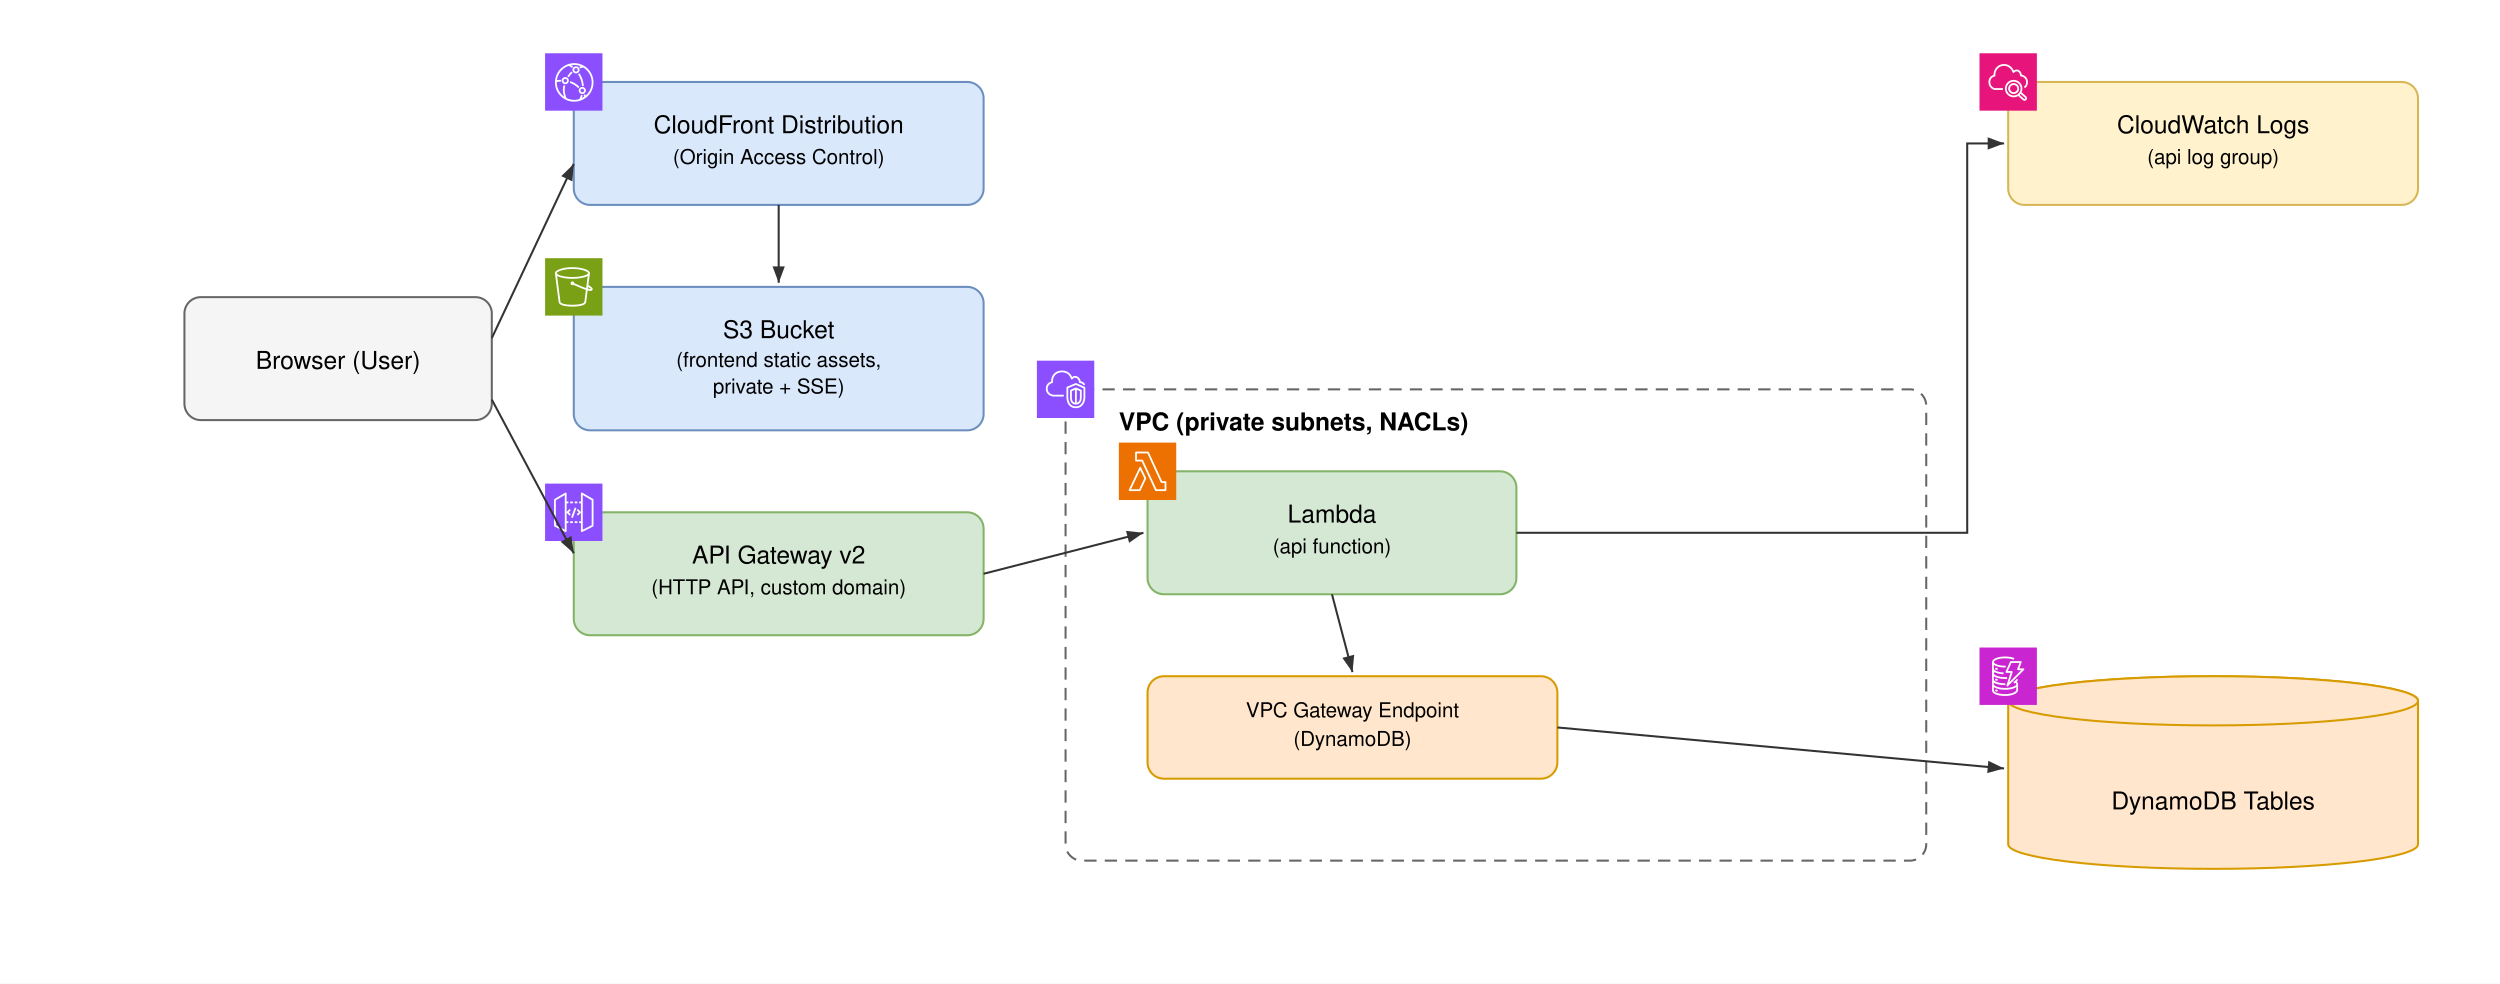
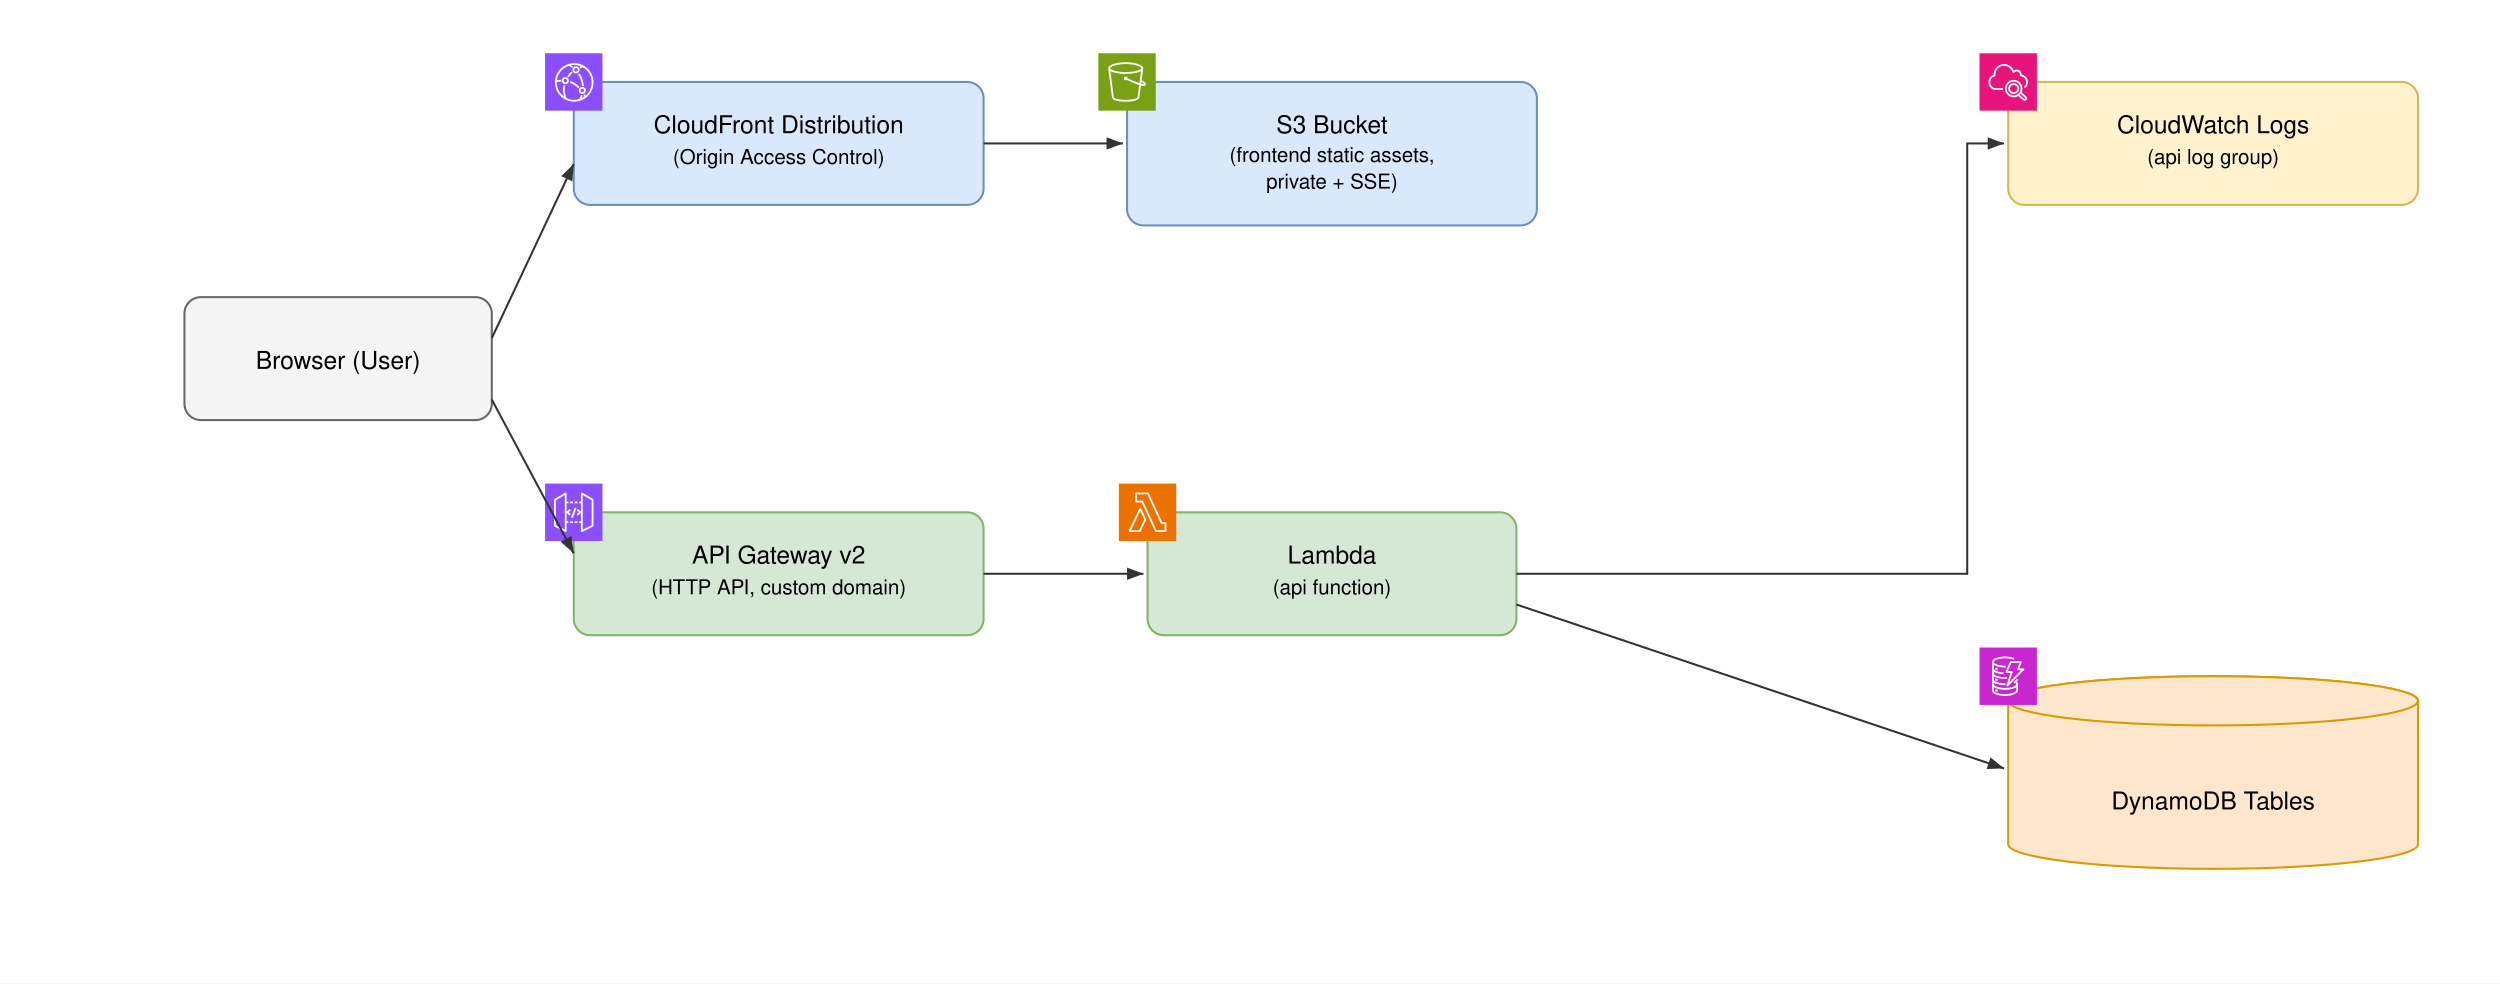
<svg xmlns="http://www.w3.org/2000/svg" viewBox="0 0 1220 480" font-family="Helvetica, Arial, sans-serif" font-size="12">
  <defs>
    <marker id="arrow" markerWidth="10" markerHeight="10" refX="8" refY="3" orient="auto" markerUnits="strokeWidth">
      <path d="M0,0 L8,3 L0,6 Z" fill="#333333" />
    </marker>
  </defs>
  <rect x="0" y="0" width="1220" height="480" fill="#ffffff" />
  <rect x="90" y="145" width="150" height="60" rx="8" fill="#f5f5f5" stroke="#666666" />
  <text x="165" y="180" text-anchor="middle">Browser (User)</text>
  <rect x="280" y="40" width="200" height="60" rx="8" fill="#dae8fc" stroke="#6c8ebf" />
  <text x="380" y="65" text-anchor="middle">CloudFront Distribution</text>
  <text x="380" y="80" text-anchor="middle" font-size="10">(Origin Access Control)</text>
  <svg x="266" y="26" width="28" height="28" viewBox="0 0 64 64">
    <g fill="none" fill-rule="evenodd">
      <path fill="#8c4fff" d="M0 0h64v64H0z" />
      <path fill="#fff" d="M41.5 43.5c-1.103 0-2-.897-2-2s.897-2 2-2 2 .897 2 2-.897 2-2 2m0-6c-2.206 0-4 1.794-4 4s1.794 4 4 4 4-1.794 4-4-1.794-4-4-4m-19-5c-1.103 0-2-.897-2-2s.897-2 2-2 2 .897 2 2-.897 2-2 2m0-6c-2.206 0-4 1.794-4 4s1.794 4 4 4 4-1.794 4-4-1.794-4-4-4m22.889 20.624a29 29 0 0 0-.704-1.533l-1.789.895c.274.549.524 1.113.76 1.679a19 19 0 0 1-2.628 1.575c.356-.875.666-1.765.946-2.728l-1.92-.558a25.2 25.2 0 0 1-1.87 4.679A19.2 19.2 0 0 1 32.5 52c-3.035 0-5.933-.686-8.629-2.024-1.368-3.361-2.033-6.442-2.033-9.417 0-1.292.225-2.363.484-3.603q.096-.455.192-.932l-1.963-.386q-.092.465-.186.907c-.271 1.293-.527 2.515-.527 4.014 0 2.515.436 5.085 1.316 7.795A19.46 19.46 0 0 1 13 32.5c0-.111.01-.227.012-.339a24 24 0 0 1 4.842-.59l-.05-1.999c-1.635.04-3.11.207-4.641.512.918-7.401 6.049-13.69 13.16-16.065 1.55.799 2.697 1.505 3.812 2.351l1.209-1.594a24 24 0 0 0-2.198-1.477A19.6 19.6 0 0 1 32.5 13c2.532 0 5.032.494 7.349 1.439a33 33 0 0 0-1.606.532l.68 1.881c1.393-.503 2.485-.812 3.648-1.031C48.399 19.341 52 25.667 52 32.5a19.36 19.36 0 0 1-6.611 14.624m-2.381-33.375A21.4 21.4 0 0 0 32.5 11c-2.108 0-4.176.301-6.143.895-8.634 2.569-14.789 10.335-15.312 19.301-.035.429-.045.866-.045 1.304a21.47 21.47 0 0 0 11.354 18.955A21.54 21.54 0 0 0 32.5 54a21.1 21.1 0 0 0 6.937-1.157 21 21 0 0 0 6.209-3.336C50.955 45.399 54 39.2 54 32.5a21.52 21.52 0 0 0-10.992-18.751m-4.624 23.662-1.381 1.447c-2.981-2.843-5.956-4.712-9.366-5.883l.65-1.892c3.692 1.268 6.901 3.279 10.097 6.328m.06-15.047c2.838 4.328 4.436 9.08 4.749 14.124l-1.996.124c-.292-4.693-1.78-9.117-4.425-13.152zm-11.993 4.433-1.678-1.089c1.543-2.376 2.866-3.95 4.563-5.43l1.314 1.508c-1.547 1.349-2.764 2.801-4.199 5.011M34.5 16.5c1.103 0 2 .897 2 2s-.897 2-2 2-2-.897-2-2 .897-2 2-2m0 6c2.206 0 4-1.794 4-4s-1.794-4-4-4-4 1.794-4 4 1.794 4 4 4" />
    </g>
  </svg>
-   <rect x="280" y="140" width="200" height="70" rx="8" fill="#dae8fc" stroke="#6c8ebf" />
-   <text x="380" y="165" text-anchor="middle">S3 Bucket</text>
-   <text x="380" y="179" text-anchor="middle" font-size="10">(frontend static assets,</text>
-   <text x="380" y="192" text-anchor="middle" font-size="10">private + SSE)</text>
-   <svg x="266" y="126" width="28" height="28" viewBox="0 0 64 64">
+   <rect x="550" y="40" width="200" height="70" rx="8" fill="#dae8fc" stroke="#6c8ebf" />
+   <text x="650" y="65" text-anchor="middle">S3 Bucket</text>
+   <text x="650" y="79" text-anchor="middle" font-size="10">(frontend static assets,</text>
+   <text x="650" y="92" text-anchor="middle" font-size="10">private + SSE)</text>
+   <svg x="536" y="26" width="28" height="28" viewBox="0 0 64 64">
    <g fill="none" fill-rule="evenodd">
      <path fill="#7aa116" d="M0 0h64v64H0z" />
      <path fill="#fff" d="m47.759 33.948.234-1.817c2.173 1.254 2.849 1.99 3.044 2.293-.324.061-1.205.085-3.278-.476M30.499 21c-10.374 0-17.117-2.512-17.5-4.304v-.185c.35-1.119 6.14-4.51 17.5-4.51 11.34 0 17.133 3.38 17.5 4.504v.111C47.725 18.446 40.962 21 30.5 21m15.319 12.362c-4.765-1.565-10.906-4.383-13.224-5.474a2.09 2.09 0 0 0-2.082-1.982A2.097 2.097 0 0 0 28.418 28c0 1.154.94 2.094 2.094 2.094.457 0 .877-.152 1.22-.4 2.4 1.128 8.887 4.104 13.826 5.686l-1.721 13.344C43.583 50.352 38.919 52 30.497 52c-8.425 0-13.092-1.648-13.342-3.249l-3.72-28.937C16.945 21.915 23.749 23 30.5 23c6.75 0 13.554-1.085 17.065-3.185zM50 16.5c0-3.069-8.34-6.5-19.5-6.5S11 13.431 11 16.5v.543l4.174 31.99C15.874 53.516 26.123 54 30.497 54c4.372 0 14.616-.484 15.32-4.993l1.684-13.06c1.277.332 2.31.51 3.115.508.99 0 1.657-.252 2.08-.758.35-.416.489-.94.389-1.476-.228-1.22-1.682-2.509-4.715-4.177l-.1-.055L50 17.044z" />
    </g>
  </svg>
-   <line x1="380" y1="100" x2="380" y2="138" stroke="#333333" marker-end="url(#arrow)" />
+   <line x1="480" y1="70" x2="548" y2="70" stroke="#333333" marker-end="url(#arrow)" />
  <line x1="240" y1="165" x2="280" y2="80" stroke="#333333" marker-end="url(#arrow)" />
  <rect x="280" y="250" width="200" height="60" rx="8" fill="#d5e8d4" stroke="#82b366" />
  <text x="380" y="275" text-anchor="middle">API Gateway v2</text>
  <text x="380" y="290" text-anchor="middle" font-size="10">(HTTP API, custom domain)</text>
  <svg x="266" y="236" width="28" height="28" viewBox="0 0 64 64">
    <path fill="#8c4fff" d="M0 0h64v64H0z" />
    <path fill="#fff" fill-rule="evenodd" d="M28 44h3v-2h-3zm5 0h3v-2h-3zm-5-22h3v-2h-3zm5 0h3v-2h-3zm-11-9.26-10 5.834v27.808l10 5zM24 20h2v2h-2v20h2v2h-2v9a1 1 0 0 1-1.447.895l-12-6A1 1 0 0 1 10 47V18a1 1 0 0 1 .496-.864l12-7A1.002 1.002 0 0 1 24 11zm28-1.426L42 12.74v38.641l10-5zM54 18v29c0 .379-.214.725-.553.895l-12 6a1 1 0 0 1-.972-.044A1 1 0 0 1 40 53v-9h-2v-2h2V22h-2v-2h2v-9a.998.998 0 0 1 1.504-.864l12 7A1 1 0 0 1 54 18m-19.061 9.342-1.878-.684-4 11 1.878.684zm4.768 5.365a1 1 0 0 0 0-1.414l-3-3-1.414 1.414L37.586 32l-2.293 2.293 1.414 1.414zm-12.414 3-3-3a1 1 0 0 1 0-1.414l3-3 1.414 1.414L26.414 32l2.293 2.293z" clip-rule="evenodd" />
  </svg>
  <line x1="240" y1="195" x2="280" y2="270" stroke="#333333" marker-end="url(#arrow)" />
-   <rect x="520" y="190" width="420" height="230" rx="8" fill="none" stroke="#666666" stroke-dasharray="6,4" />
-   <text x="546" y="210" font-weight="bold">VPC (private subnets, NACLs)</text>
-   <svg x="506" y="176" width="28" height="28" viewBox="0 0 64 64">
-     <g fill="none" fill-rule="evenodd">
-       <path fill="#8c4fff" d="M0 0h64v64H0z" />
-       <path fill="#fff" d="m48 33.977-3.501-1.469v14.37c3.407-.73 3.499-4.697 3.501-4.883zm-5.501 12.946V32.508L39 33.978v8.026c.008.462.183 4.335 3.499 4.92m.613-16.84a1 1 0 0 1 .774-.002l5.501 2.31a1 1 0 0 1 .613.921v8.692c-.022 2.427-1.438 7-6.63 7-4.977 0-6.344-4.572-6.37-6.989v-8.703c0-.403.241-.766.613-.922zm8.888.71-8.508-3.7L35 30.667v10.357c-.001.065-.037 4.984 2.807 7.87 1.38 1.4 3.252 2.11 5.563 2.11 8.438 0 8.626-9.58 8.63-9.987zm2-.657v10.89c-.027 4.147-2.284 11.978-10.63 11.978-2.872 0-5.225-.914-6.997-2.716-3.432-3.49-3.377-9.045-3.373-9.28V30.004a1 1 0 0 1 .612-.922l9.499-4a1 1 0 0 1 .786.005l9.501 4.132a1 1 0 0 1 .602.917m-35 7.868h11v2H19c-4.784 0-8.729-3.52-8.98-8.016a6 6 0 0 1-.02-.603c0-5.299 3.654-7.347 5.919-8.107a8 8 0 0 1-.028-.652c0-4.587 2.767-8.925 6.73-10.547 4.959-2.03 10.614-1.142 14.074 2.206 1.023.997 1.909 2.311 2.648 3.921.956-.784 2.049-1.202 3.18-1.202 2.711 0 5.758 2.292 6.377 6.058 2.169.282 4.036 1.577 4.996 3.52l-1.792.887c-.764-1.544-2.298-2.465-4.104-2.465a1 1 0 0 1-.998-.94c-.195-3.302-2.727-5.06-4.479-5.06-.973 0-1.941.57-2.726 1.604a.999.999 0 0 1-1.735-.26c-.735-2.002-1.664-3.559-2.76-4.628-2.896-2.803-7.687-3.524-11.923-1.79-3.604 1.475-5.488 5.491-5.488 8.696 0 .4.056.877.102 1.26a1 1 0 0 1-.753 1.09c-1.957.483-5.24 1.961-5.24 6.41 0 .15-.002.3.013.45.196 3.476 3.263 6.168 6.987 6.168" />
-     </g>
-   </svg>
-   <rect x="560" y="230" width="180" height="60" rx="8" fill="#d5e8d4" stroke="#82b366" />
-   <text x="650" y="255" text-anchor="middle">Lambda</text>
-   <text x="650" y="270" text-anchor="middle" font-size="10">(api function)</text>
-   <svg x="546" y="216" width="28" height="28" viewBox="0 0 64 64">
+   <rect x="560" y="250" width="180" height="60" rx="8" fill="#d5e8d4" stroke="#82b366" />
+   <text x="650" y="275" text-anchor="middle">Lambda</text>
+   <text x="650" y="290" text-anchor="middle" font-size="10">(api function)</text>
+   <svg x="546" y="236" width="28" height="28" viewBox="0 0 64 64">
    <g fill="none" fill-rule="evenodd">
      <path fill="#ed7100" d="M0 0h64v64H0z" />
      <path fill="#fff" d="M22.68 52h-9.106l10.264-21.59 4.562 9.451zm2.047-24.333a.99.99 0 0 0-.896-.564h-.003a.99.99 0 0 0-.896.569L11.097 52.569c-.147.31-.126.674.057.965.181.29.5.466.842.466H23.31a1 1 0 0 0 .9-.572l6.194-13.144a1 1 0 0 0-.005-.864zM51.008 52h-9.022L26.955 19.578a1 1 0 0 0-.903-.578h-5.924l.007-7h11.68l14.96 32.42c.163.354.516.58.904.58h3.33zm.996-9h-3.69l-14.96-32.42a1 1 0 0 0-.903-.58H19.14a1 1 0 0 0-.996.999l-.008 9A.993.993 0 0 0 19.131 21h6.286l15.03 32.422a1 1 0 0 0 .903.578h10.654c.55 0 .996-.448.996-1v-9c0-.552-.445-1-.996-1" />
    </g>
  </svg>
-   <rect x="560" y="330" width="200" height="50" rx="8" fill="#ffe6cc" stroke="#d79b00" />
-   <text x="660" y="350" text-anchor="middle" font-size="10">VPC Gateway Endpoint</text>
-   <text x="660" y="364" text-anchor="middle" font-size="10">(DynamoDB)</text>
-   <line x1="480" y1="280" x2="558" y2="260" stroke="#333333" marker-end="url(#arrow)" />
-   <line x1="650" y1="290" x2="660" y2="328" stroke="#333333" marker-end="url(#arrow)" />
+   <line x1="480" y1="280" x2="558" y2="280" stroke="#333333" marker-end="url(#arrow)" />
  <g stroke="#d79b00" fill="#ffe6cc">
    <path d="M980,342 a100,12 0 0 1 200,0 v70 a100,12 0 0 1 -200,0 z" />
    <ellipse cx="1080" cy="342" rx="100" ry="12" />
  </g>
  <text x="1080" y="395" text-anchor="middle">DynamoDB Tables</text>
  <svg x="966" y="316" width="28" height="28" viewBox="0 0 64 64">
    <g fill="none" fill-rule="evenodd">
      <path fill="#c925d1" d="M0 0h64v64H0z" />
      <path fill="#fff" d="M46.586 25.25H43a1 1 0 0 1-.822-.435 1.02 1.02 0 0 1-.114-.931l2.493-6.722h-8.913l-4.091 9.098H36c.32 0 .623.156.812.42.187.264.239.602.136.91l-3.66 11.101zm3.12-.297L31.709 43.15a.99.99 0 0 1-1.232.146 1.014 1.014 0 0 1-.423-1.18l4.56-13.833H30a1 1 0 0 1-.841-.463 1.02 1.02 0 0 1-.07-.966l5-11.12a1 1 0 0 1 .91-.593h11c.329 0 .636.163.823.435.187.273.23.62.115.931l-2.494 6.721H49a1 1 0 0 1 .924.624c.155.378.069.813-.217 1.102M41.002 44.22c-2.71 1.886-7.687 2.882-12.468 2.882-4.816 0-9.837-1.01-12.533-2.924l.001 3.816c0 1.664 4.768 3.984 12.532 3.984 7.495 0 12.468-2.702 12.468-4.49zm2.064-3.27c0 .187-.032.367-.064.546v5.993C43 51.079 36.51 54 28.533 54c-6.903 0-13.871-1.89-14.473-5.5h-.059L14 43.445V16.151h.001c0-3.996 7.487-6.151 14.532-6.151 3.94 0 7.73.64 10.397 1.756l-.766 1.868c-2.432-1.019-5.943-1.602-9.631-1.602-7.764 0-12.532 2.405-12.532 4.13 0 1.724 4.768 4.129 12.532 4.129.195 0 .399 0 .596-.007l.078 2.02c-.225.009-.45.009-.674.009-4.817 0-9.837-1.01-12.533-2.924v4.358h.001v.017c.005.53.489 1.143 1.364 1.72 1.982 1.288 5.55 2.168 9.539 2.351l-.091 2.02c-4.126-.19-7.75-1.069-10.086-2.416-.31.298-.726 1.056-.726 1.467 0 1.724 4.768 4.129 12.532 4.129.738 0 1.465-.025 2.162-.075l.14 2.017c-.743.054-1.518.08-2.302.08-4.817 0-9.837-1.009-12.533-2.924v3.67h.001c.005.547.489 1.16 1.364 1.737 2.268 1.474 6.549 2.393 11.168 2.393h.33v2.022h-.33c-4.778 0-9.86-1.008-12.532-2.543-.322.298 0 1.01 0 1.548 0 1.725 4.768 4.13 12.532 4.13s12.532-2.405 12.532-4.13c0-.61-.6-1.174-1.092-1.538-.41.247-.86.483-1.372.7l-.768-1.868c.53-.223.99-.463 1.364-.711 1.1-.734 1.804-1.779 1.804-2.175h2c0 .94-.621 1.947-1.417 2.775 1.192 1.04 1.48 2.078 1.48 2.817M17.142 48.39c.791.408 1.716.772 2.752 1.08l.564-1.94a14 14 0 0 1-2.406-.94zm2.752-11.05.564-1.94c-.916-.272-1.726-.589-2.406-.94l-.91 1.799c.791.41 1.716.772 2.752 1.08m-2.752-13.21.91-1.801c.68.352 1.49.668 2.406.94l-.564 1.94a16 16 0 0 1-2.752-1.08" />
    </g>
  </svg>
-   <line x1="760" y1="355" x2="978" y2="375" stroke="#333333" marker-end="url(#arrow)" />
+   <line x1="740" y1="295" x2="978" y2="375" stroke="#333333" marker-end="url(#arrow)" />
  <rect x="980" y="40" width="200" height="60" rx="8" fill="#fff2cc" stroke="#d6b656" />
  <text x="1080" y="65" text-anchor="middle">CloudWatch Logs</text>
  <text x="1080" y="80" text-anchor="middle" font-size="10">(api log group)</text>
  <svg x="966" y="26" width="28" height="28" viewBox="0 0 64 64">
    <g fill="none" fill-rule="evenodd">
      <path fill="#e7157b" d="M0 0h64v64H0z" />
      <path fill="#fff" d="M42.184 39.381a4.095 4.095 0 0 0-8.189 0 4.095 4.095 0 0 0 8.189 0m2 0c0 3.353-2.734 6.081-6.095 6.081s-6.094-2.728-6.094-6.08c0-3.354 2.734-6.082 6.094-6.082s6.095 2.728 6.095 6.081m6.559 10.235-4.897-4.4a10 10 0 0 1-1.061 1.19l4.886 4.397a.806.806 0 0 0 1.131-.059.8.8 0 0 0-.059-1.128m-12.654-2.524c4.262 0 7.729-3.46 7.729-7.71 0-4.252-3.467-7.711-7.729-7.711-4.26 0-7.727 3.459-7.727 7.71s3.467 7.71 7.727 7.71m13.992 1.042a2.796 2.796 0 0 1 .207 3.946c-.553.61-1.317.92-2.083.92a2.8 2.8 0 0 1-1.872-.713l-5.161-4.646a9.67 9.67 0 0 1-5.083 1.446c-5.364 0-9.727-4.354-9.727-9.706s4.363-9.706 9.727-9.706c5.365 0 9.729 4.354 9.729 9.706a9.6 9.6 0 0 1-.921 4.095zM17.697 23.538c0 .401.023.8.07 1.185a.997.997 0 0 1-.806 1.101C15.084 26.308 12 27.772 12 32.157c0 3.323 1.836 5.157 3.377 6.11.672.423 1.263.638 1.761.643h8.989v1.996h-9c-.884-.01-1.827-.329-2.81-.947C12.708 38.964 10 36.62 10 32.157c0-5.27 3.526-7.293 5.71-8.04a14 14 0 0 1-.013-.579c0-4.378 2.976-8.916 6.924-10.56 4.611-1.927 9.498-.971 13.066 2.556 1.047 1.033 1.917 2.274 2.598 3.702a5.3 5.3 0 0 1 3.174-1.061c2.415 0 5.128 1.793 5.663 5.715C50.58 24.722 54 27.278 54 32.217c0 2.89-1.136 5.24-3.287 6.792l-1.172-1.616C51.173 36.214 52 34.473 52 32.217c0-4.978-4.189-6.217-5.99-6.519a.996.996 0 0 1-.824-1.127c-.255-3.04-2.045-4.401-3.727-4.401-1.057 0-2.05.516-2.725 1.416a.999.999 0 0 1-1.741-.26c-.634-1.752-1.547-3.223-2.712-4.375-1.43-1.411-5.348-4.444-10.89-2.132-3.193 1.33-5.694 5.16-5.694 8.72" />
    </g>
  </svg>
-   <polyline points="740,260 960,260 960,70 978,70" fill="none" stroke="#333333" marker-end="url(#arrow)" />
+   <polyline points="740,280 960,280 960,70 978,70" fill="none" stroke="#333333" marker-end="url(#arrow)" />
</svg>
